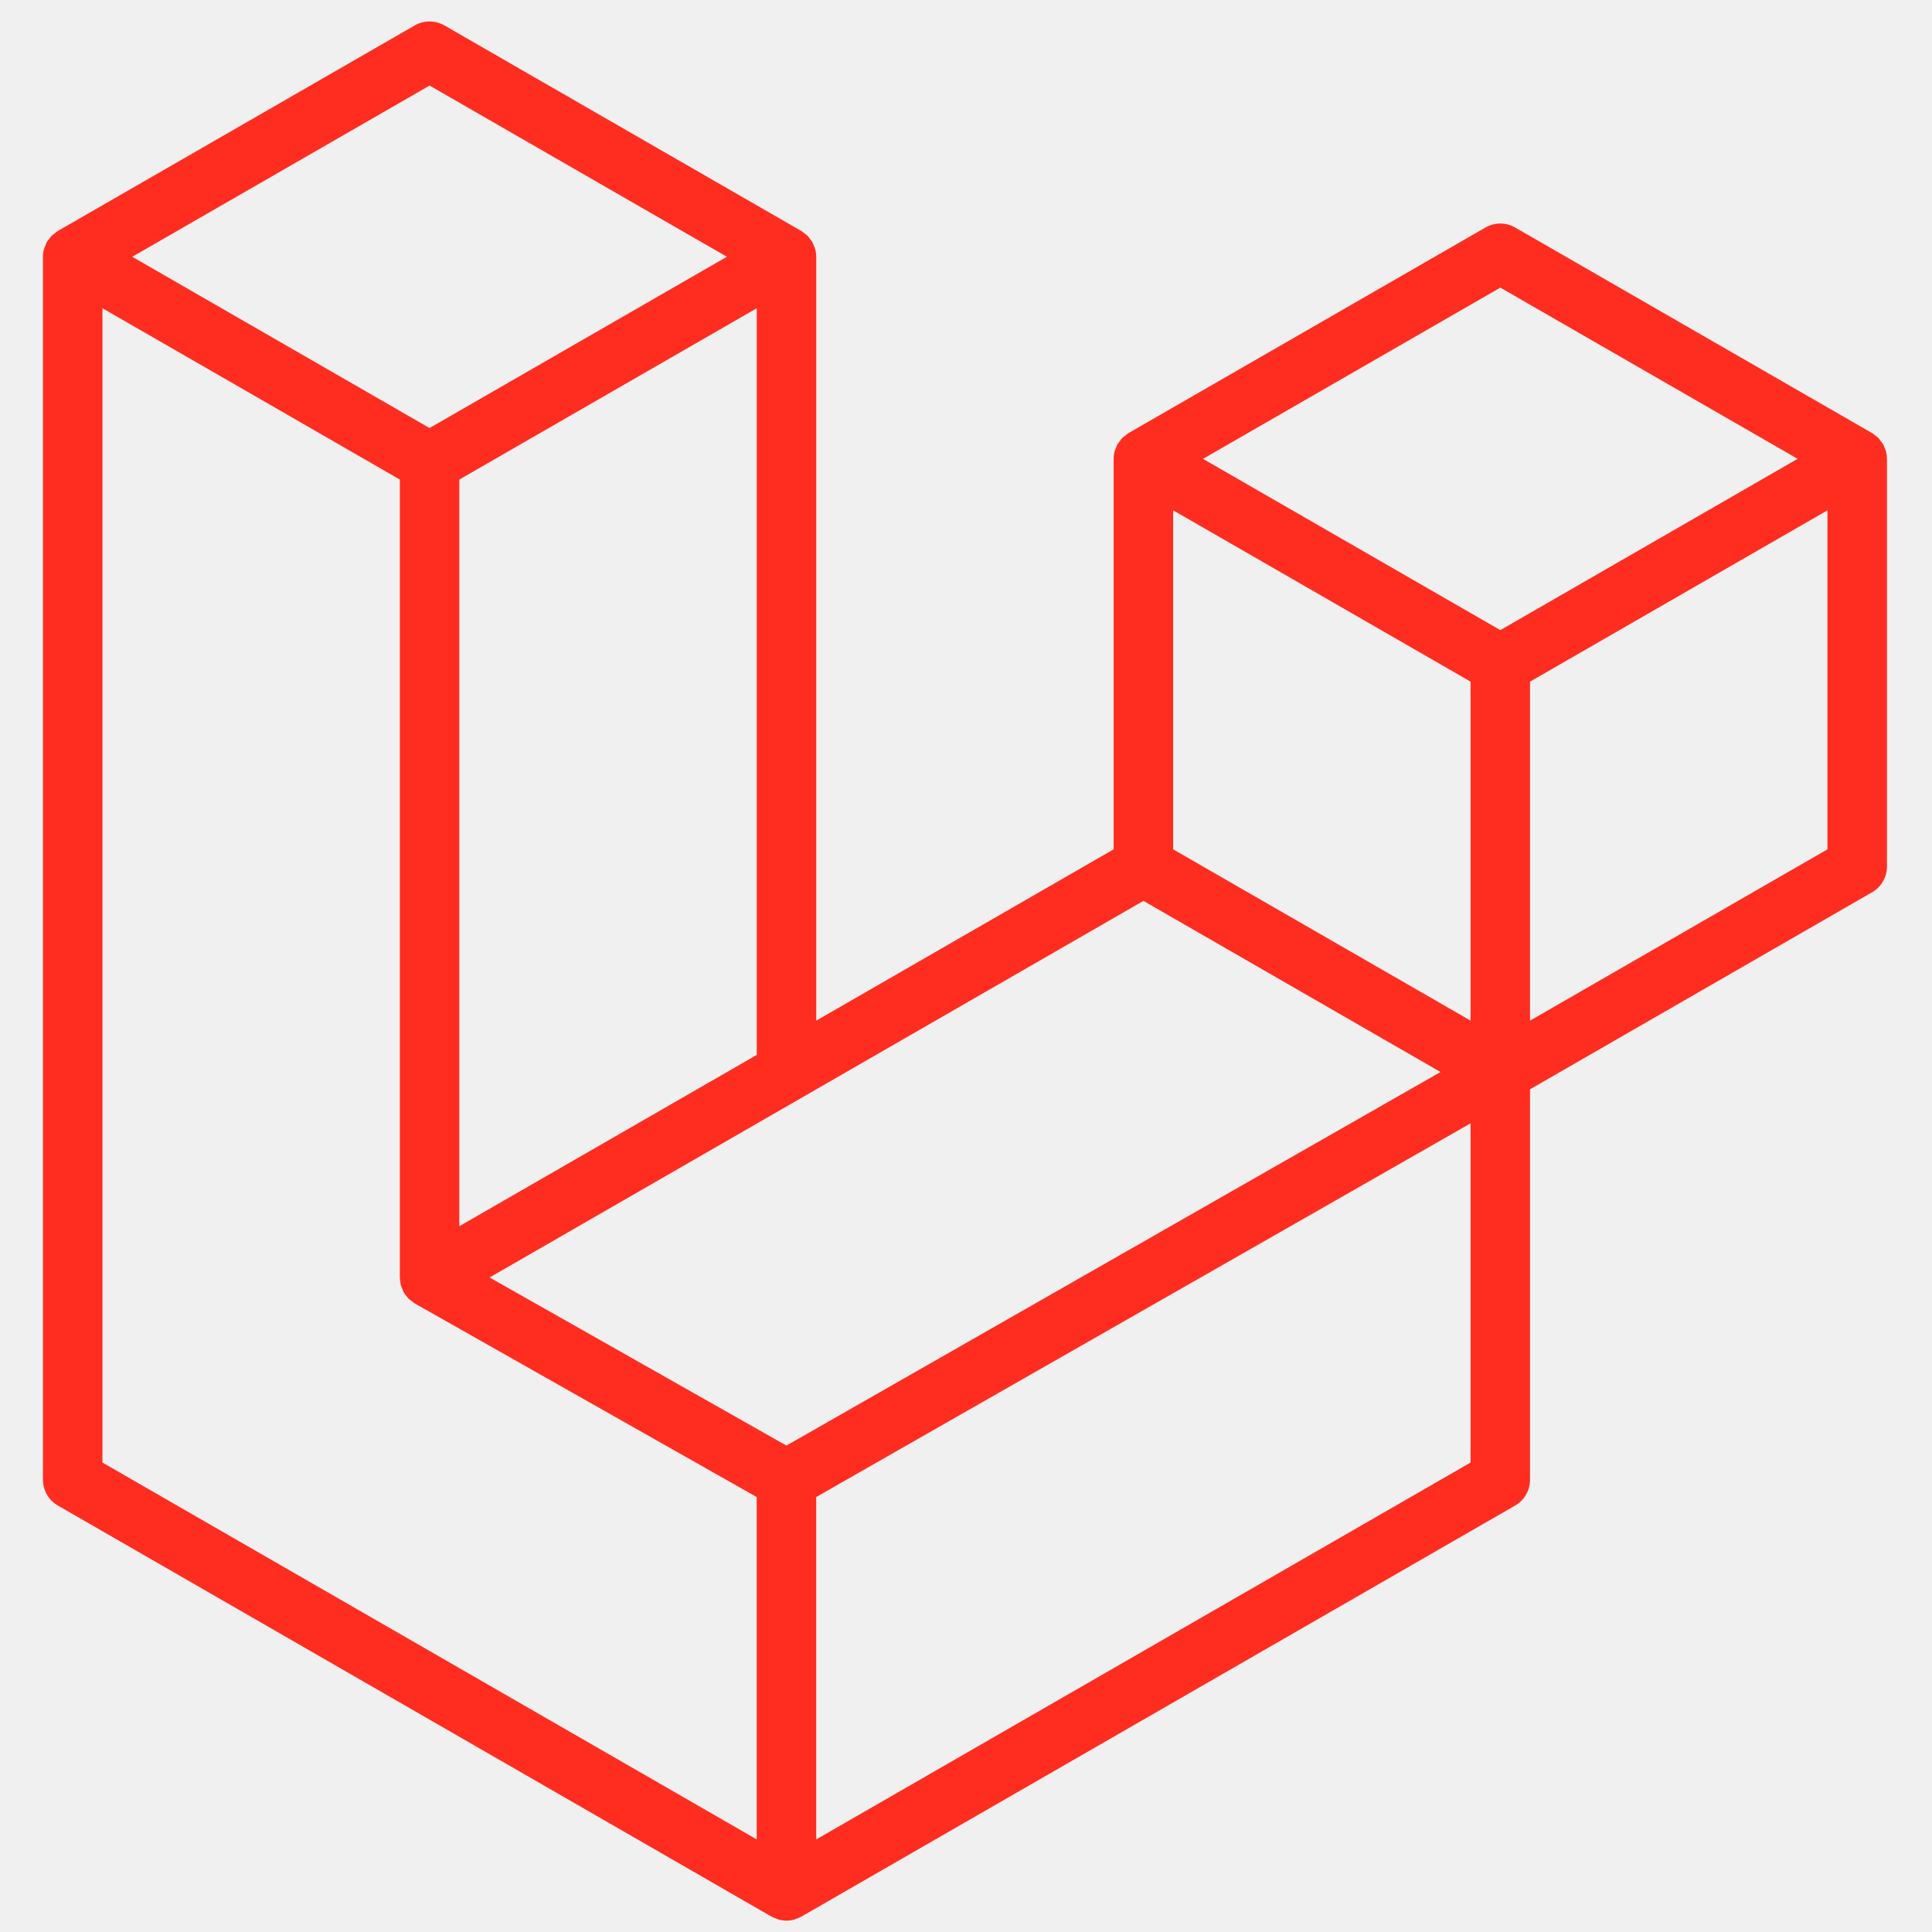
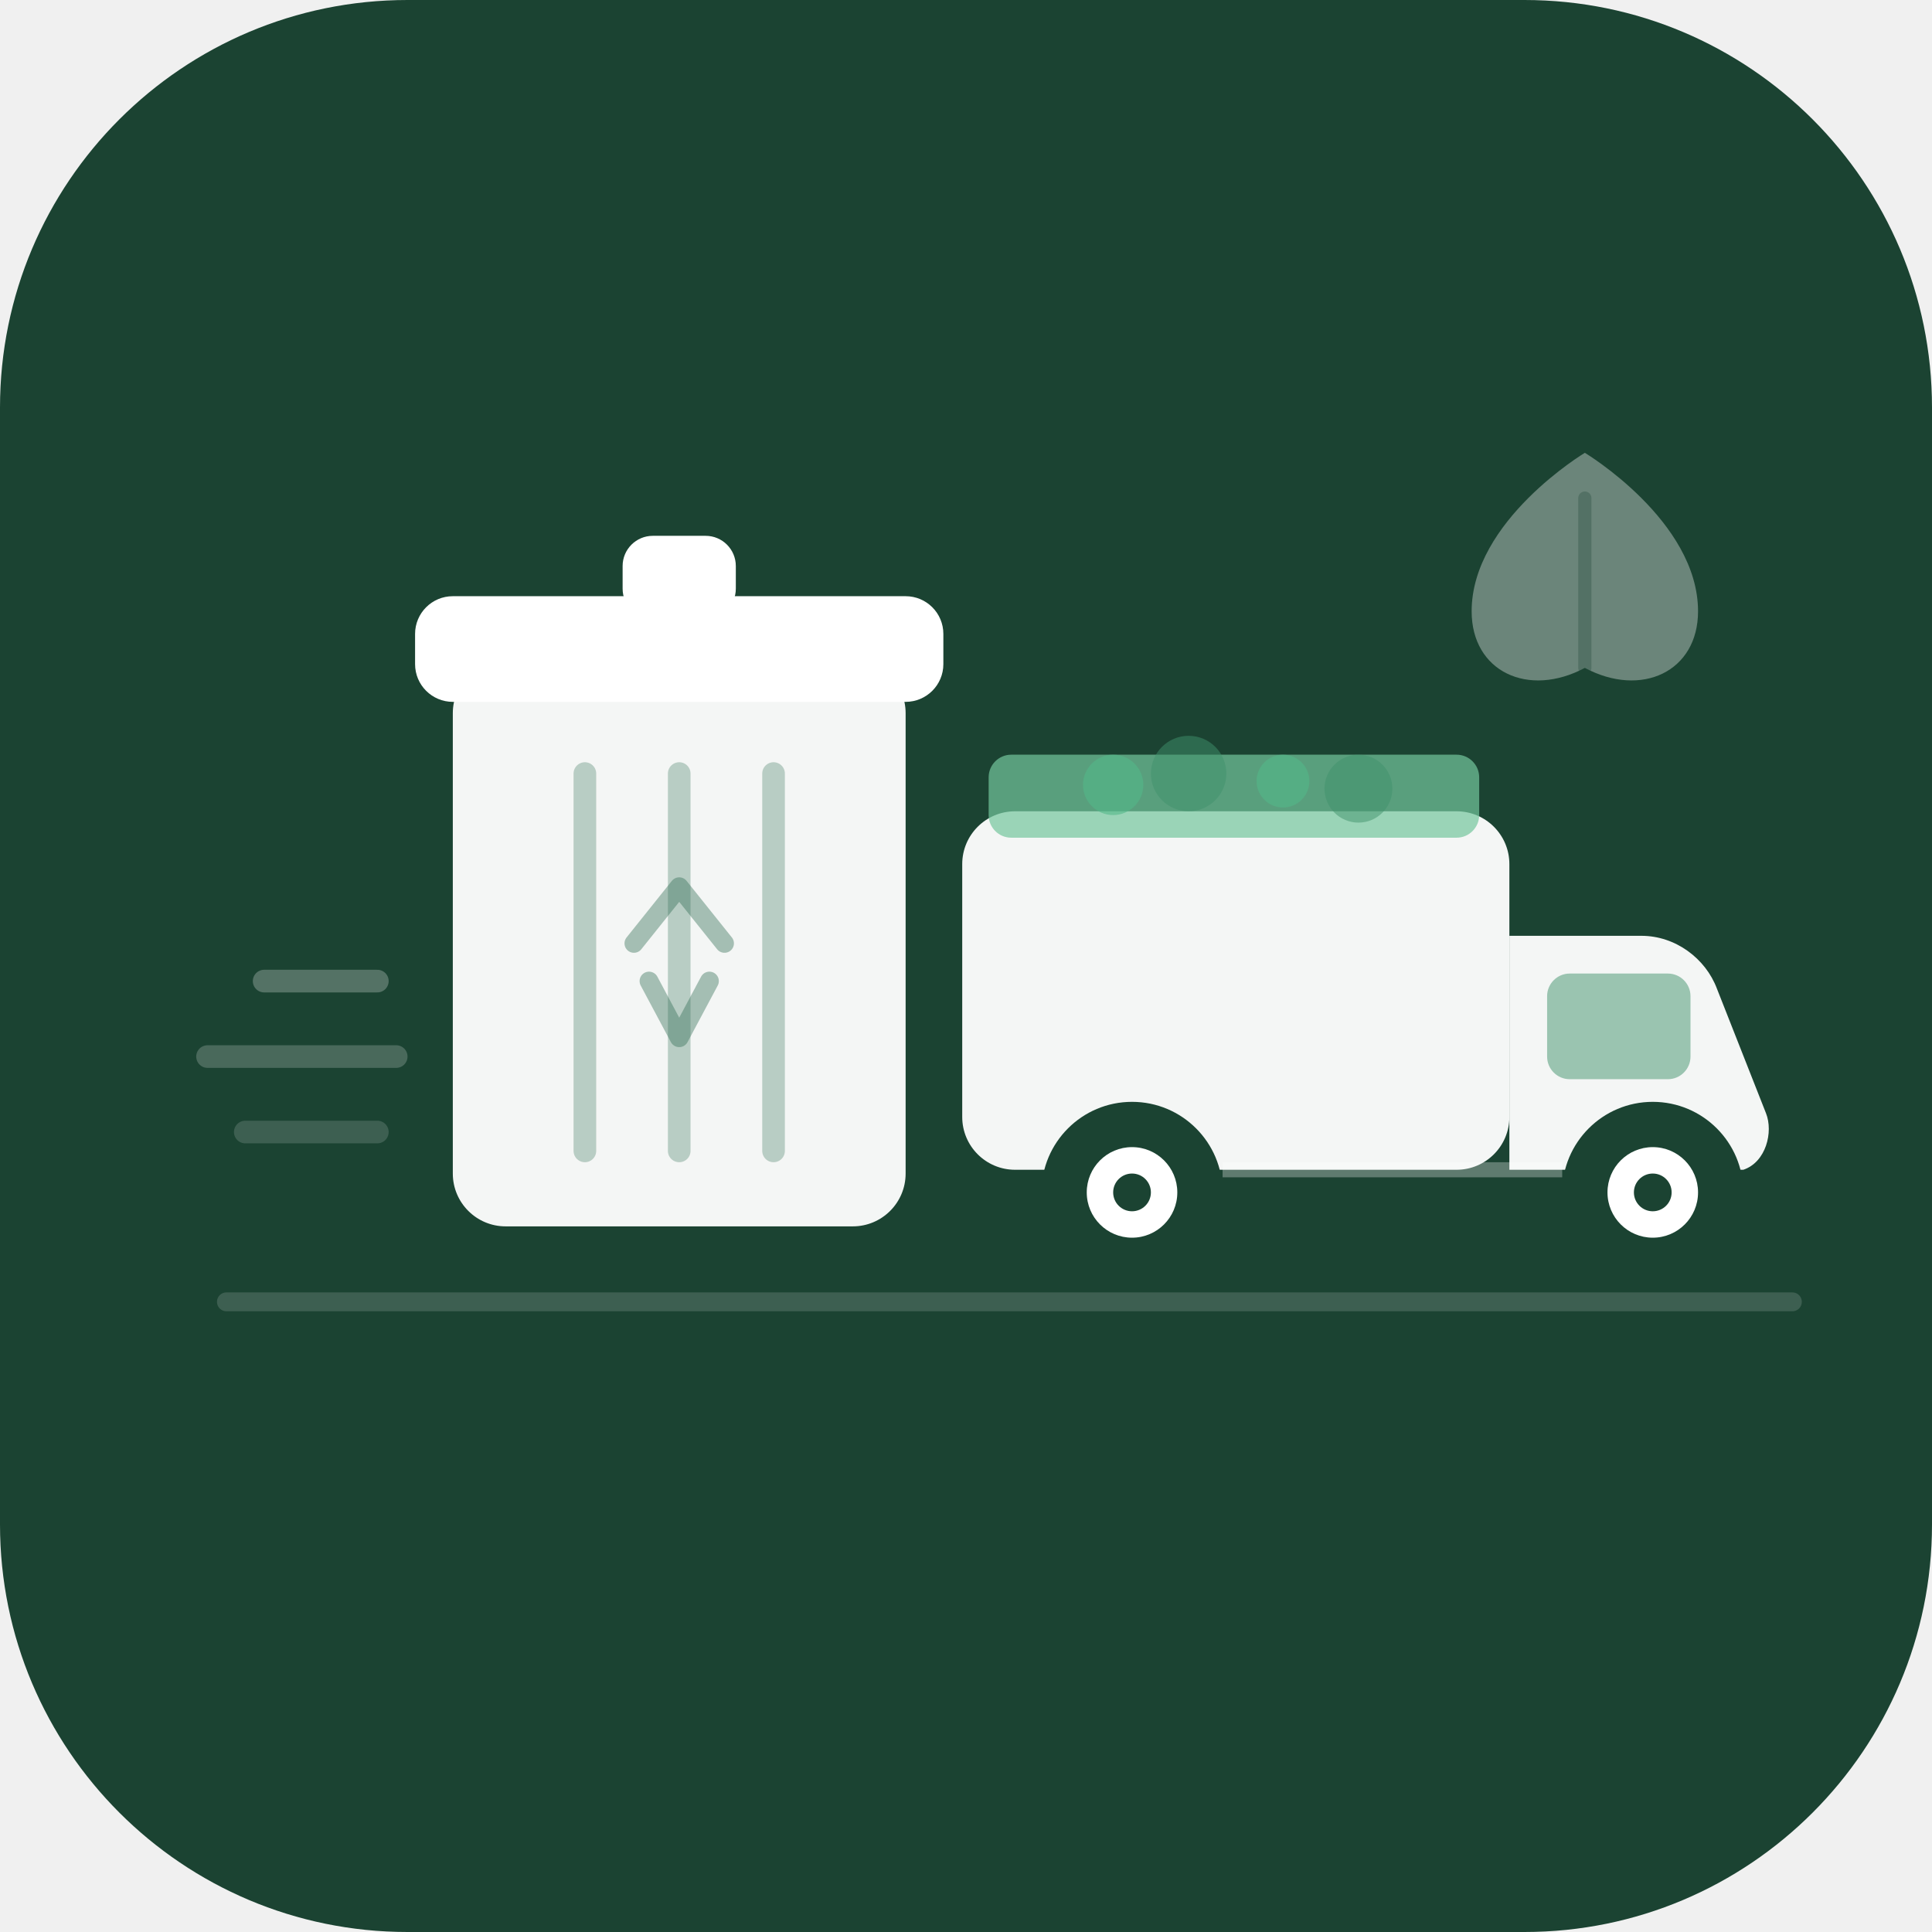
- <svg xmlns="http://www.w3.org/2000/svg" width="166" height="166" viewBox="0 0 166 166" fill="none">
-   <path fill-rule="evenodd" clip-rule="evenodd" d="M162.041 38.759C162.099 38.977 162.129 39.201 162.13 39.426V74.452C162.13 74.902 162.011 75.344 161.786 75.733C161.561 76.122 161.237 76.444 160.847 76.668L131.462 93.594V127.141C131.462 128.054 130.977 128.897 130.186 129.357L68.847 164.683C68.707 164.763 68.554 164.814 68.401 164.868C68.343 164.887 68.289 164.922 68.228 164.938C67.8 165.051 67.349 165.051 66.92 164.938C66.85 164.919 66.786 164.881 66.719 164.855C66.579 164.804 66.432 164.76 66.298 164.683L4.972 129.357C4.583 129.133 4.259 128.81 4.034 128.421C3.808 128.032 3.69 127.591 3.689 127.141L3.689 22.063C3.689 21.834 3.721 21.61 3.779 21.393C3.798 21.32 3.843 21.253 3.868 21.179C3.916 21.045 3.961 20.908 4.031 20.783C4.079 20.7 4.149 20.633 4.206 20.557C4.28 20.454 4.347 20.349 4.433 20.26C4.506 20.186 4.602 20.132 4.685 20.068C4.778 19.992 4.861 19.909 4.966 19.848L35.633 2.185C36.022 1.961 36.462 1.844 36.91 1.844C37.358 1.844 37.798 1.961 38.186 2.185L68.851 19.848H68.857C68.959 19.912 69.045 19.992 69.138 20.065C69.221 20.129 69.313 20.186 69.387 20.257C69.476 20.349 69.54 20.454 69.616 20.557C69.671 20.633 69.744 20.7 69.789 20.783C69.862 20.911 69.904 21.045 69.955 21.179C69.98 21.253 70.025 21.32 70.044 21.396C70.103 21.614 70.133 21.838 70.133 22.063V87.694L95.686 72.974V39.423C95.686 39.2 95.718 38.973 95.775 38.759C95.798 38.683 95.839 38.615 95.865 38.542C95.916 38.408 95.96 38.271 96.031 38.146C96.079 38.063 96.149 37.996 96.203 37.92C96.279 37.818 96.343 37.712 96.433 37.623C96.506 37.549 96.599 37.495 96.681 37.431C96.777 37.355 96.86 37.272 96.962 37.211L127.633 19.548C128.021 19.324 128.461 19.206 128.91 19.206C129.358 19.206 129.798 19.324 130.186 19.548L160.85 37.211C160.959 37.275 161.042 37.355 161.137 37.428C161.217 37.492 161.31 37.549 161.383 37.62C161.473 37.712 161.536 37.818 161.613 37.92C161.67 37.996 161.741 38.063 161.785 38.146C161.859 38.271 161.9 38.408 161.951 38.542C161.98 38.615 162.021 38.683 162.041 38.759ZM157.018 72.974V43.848L146.287 50.028L131.462 58.568V87.694L157.021 72.974H157.018ZM126.354 125.663V96.518L111.771 104.85L70.13 128.626V158.046L126.354 125.663ZM8.801 26.485V125.663L65.018 158.043V128.629L35.649 112L35.64 111.994L35.627 111.988C35.528 111.93 35.445 111.847 35.353 111.777C35.273 111.713 35.18 111.662 35.11 111.592L35.104 111.582C35.021 111.502 34.963 111.403 34.893 111.314C34.829 111.228 34.753 111.154 34.702 111.065L34.699 111.055C34.641 110.96 34.606 110.845 34.565 110.736C34.523 110.64 34.469 110.551 34.443 110.449C34.411 110.328 34.405 110.197 34.392 110.072C34.379 109.976 34.354 109.881 34.354 109.785V109.778V41.205L19.532 32.662L8.801 26.485ZM36.913 7.35L11.364 22.063L36.907 36.777L62.453 22.06L36.907 7.35H36.913ZM50.2 99.174L65.022 90.637V26.485L54.291 32.665L39.466 41.205V105.357L50.2 99.174ZM128.91 24.713L103.363 39.426L128.91 54.14L154.453 39.423L128.91 24.713ZM126.354 58.568L111.529 50.028L100.798 43.848V72.974L115.619 81.511L126.354 87.694V58.568ZM67.571 124.205L105.042 102.803L123.772 92.109L98.245 77.405L68.854 94.334L42.066 109.762L67.571 124.205Z" fill="#FF2D20" />
+ <svg xmlns="http://www.w3.org/2000/svg" width="512" height="512" viewBox="0 0 512 512" fill="none">
+   <rect width="512" height="512" rx="108" fill="url(#bg)" />
+   <rect x="120" y="175" width="120" height="150" rx="14" fill="white" opacity="0.95" />
+   <rect x="110" y="158" width="140" height="28" rx="10" fill="white" />
+   <rect x="165" y="142" width="30" height="22" rx="8" fill="white" />
+   <line x1="155" y1="205" x2="155" y2="305" stroke="#2d6a4f" stroke-width="6" stroke-linecap="round" opacity="0.3" />
+   <line x1="180" y1="205" x2="180" y2="305" stroke="#2d6a4f" stroke-width="6" stroke-linecap="round" opacity="0.3" />
+   <line x1="205" y1="205" x2="205" y2="305" stroke="#2d6a4f" stroke-width="6" stroke-linecap="round" opacity="0.3" />
+   <path d="M168 250 L180 235 L192 250 M172 260 L180 275 L188 260" stroke="#2d6a4f" stroke-width="5" stroke-linecap="round" stroke-linejoin="round" opacity="0.4" />
+   <rect x="255" y="215" width="145" height="95" rx="14" fill="white" opacity="0.95" />
+   <path d="M400 248 L435 248 C444 248 452 254 455 262 L468 295 C470 300 468 308 462 310 L400 310 L400 248Z" fill="white" opacity="0.95" />
+   <rect x="262" y="200" width="130" height="22" rx="6" fill="#74c69d" opacity="0.7" />
+   <circle cx="295" cy="208" r="8" fill="#52b788" opacity="0.6" />
+   <circle cx="315" cy="205" r="10" fill="#40916c" opacity="0.5" />
+   <circle cx="340" cy="207" r="7" fill="#52b788" opacity="0.6" />
+   <circle cx="360" cy="209" r="9" fill="#40916c" opacity="0.5" />
+   <rect x="410" y="258" width="38" height="28" rx="6" fill="#40916c" opacity="0.5" />
+   <circle cx="300" cy="316" r="24" fill="#1b4332" />
+   <circle cx="300" cy="316" r="12" fill="white" />
+   <circle cx="300" cy="316" r="5" fill="#1b4332" />
+   <circle cx="438" cy="316" r="24" fill="#1b4332" />
+   <circle cx="438" cy="316" r="12" fill="white" />
+   <circle cx="438" cy="316" r="5" fill="#1b4332" />
+   <line x1="324" y1="310" x2="414" y2="310" stroke="white" stroke-width="4" opacity="0.3" />
+   <line x1="100" y1="260" x2="70" y2="260" stroke="white" stroke-width="6" stroke-linecap="round" opacity="0.25" />
+   <line x1="105" y1="280" x2="55" y2="280" stroke="white" stroke-width="6" stroke-linecap="round" opacity="0.2" />
+   <line x1="100" y1="300" x2="65" y2="300" stroke="white" stroke-width="6" stroke-linecap="round" opacity="0.15" />
+   <path d="M420 120 C420 120 390 138 390 162 C390 178 405 185 420 177 C435 185 450 178 450 162 C450 138 420 120 420 120Z" fill="white" opacity="0.35" />
+   <line x1="420" y1="132" x2="420" y2="177" stroke="#1b4332" stroke-width="3.5" stroke-linecap="round" opacity="0.3" />
+   <line x1="60" y1="345" x2="475" y2="345" stroke="white" stroke-width="5" stroke-linecap="round" opacity="0.15" />
+   <defs>
+     <linearGradient id="bg" x1="0" y1="0" x2="512" y2="512">
+       <stop offset="0%" stop-color="#1b4332" />
+       <stop offset="100%" stop-color="#2d6a4f" />
+     </linearGradient>
+   </defs>
</svg>
